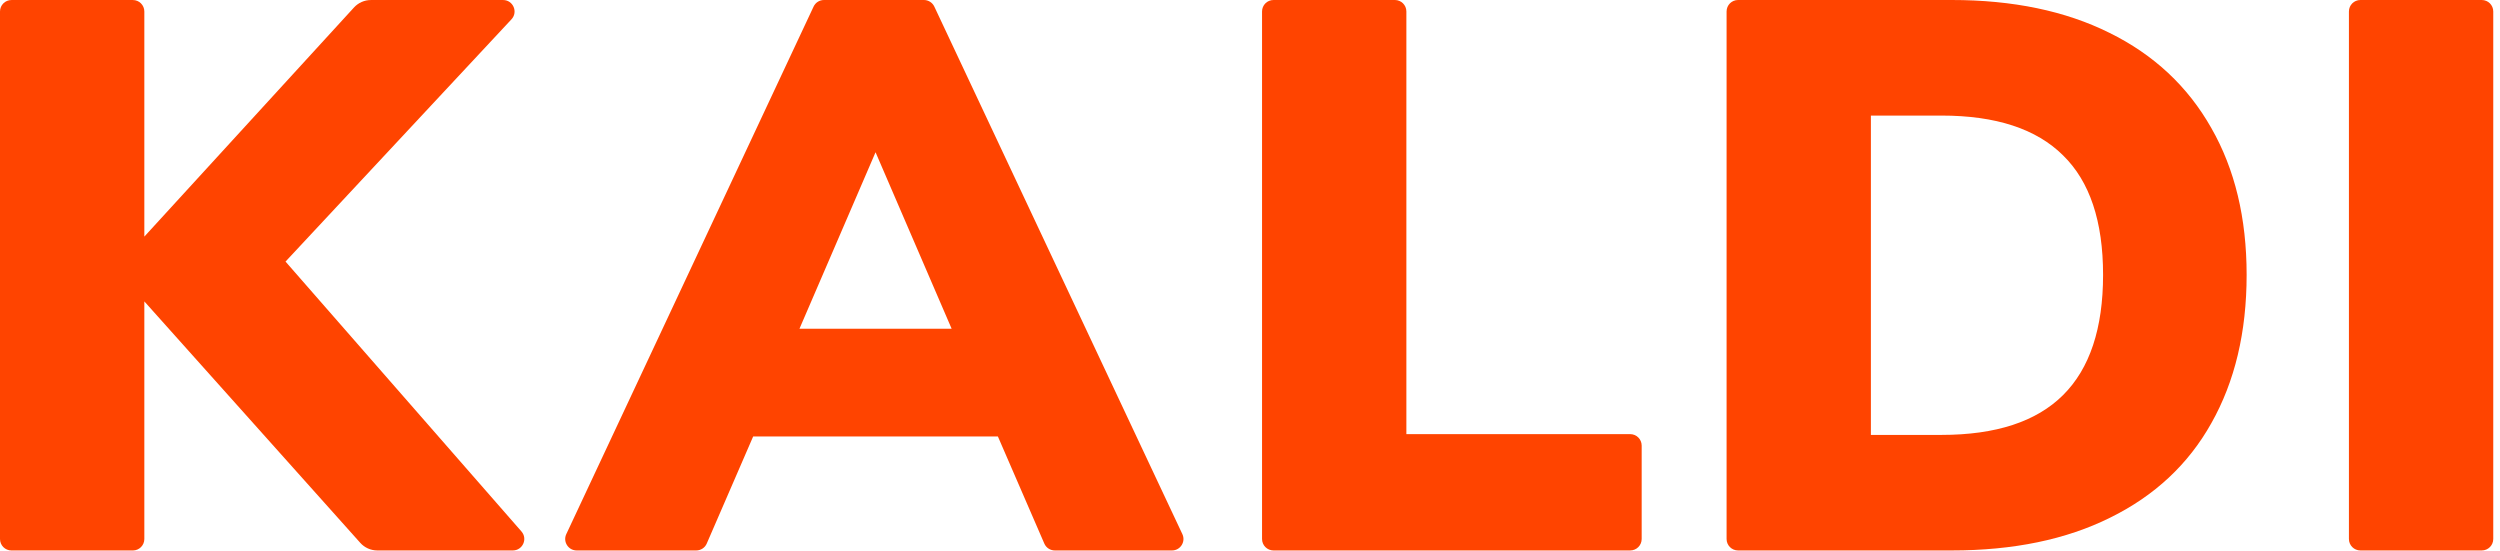
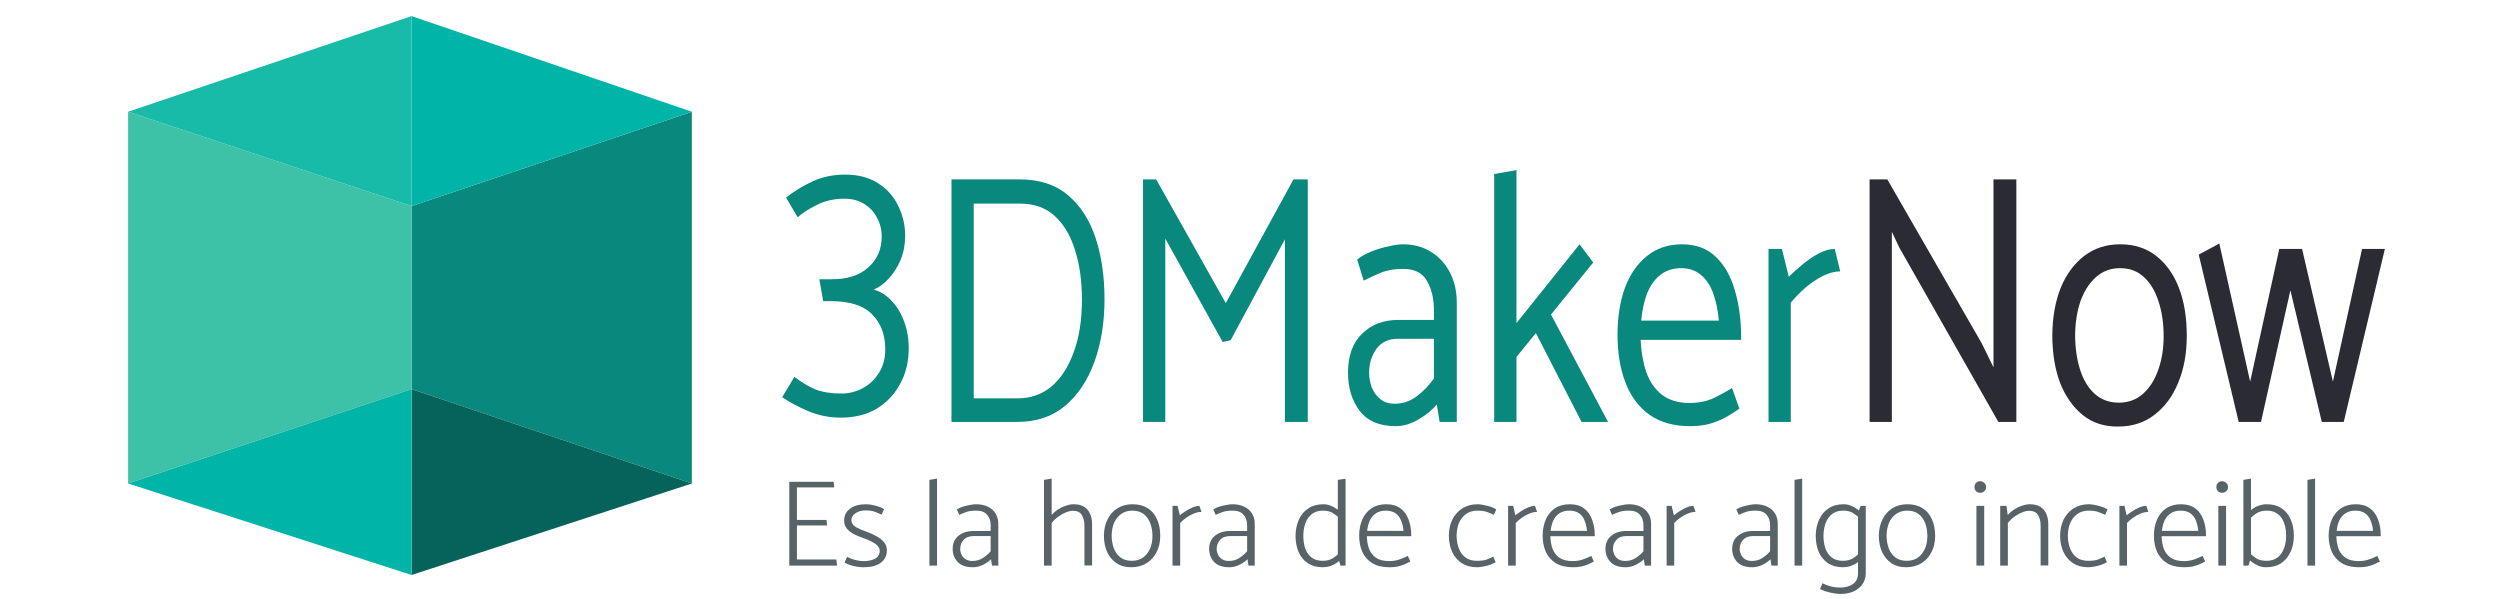
- <svg xmlns="http://www.w3.org/2000/svg" xmlns:xlink="http://www.w3.org/1999/xlink" viewBox="0 0 109 24">
-   <g transform="translate(-1470)">
-     <g style="mix-blend-mode:normal" transform="translate(1470)" fill="#f40">
-       <use xlink:href="#b" style="mix-blend-mode:normal" />
-       <use xlink:href="#c" style="mix-blend-mode:normal" />
-       <use xlink:href="#d" style="mix-blend-mode:normal" />
-       <use xlink:href="#e" style="mix-blend-mode:normal" />
-       <use xlink:href="#f" style="mix-blend-mode:normal" />
-     </g>
-   </g>
-   <defs>
-     <path id="b" d="M22.735 23.171c.283.323.053.829-.376.829h-5.907c-.285 0-.556-.121-.745-.333l-9.414-10.526v10.36c0 .276-.224.5-.5.5h-5.293c-.276 0-.5-.224-.5-.5v-23c0-.276.224-.5.5-.5h5.293c.276 0 .5.224.5.5v9.815l9.141-9.99c.19-.207.457-.325.738-.325h5.762c.437 0 .664.521.366.841l-9.851 10.563 10.287 11.767z" />
-     <path id="c" d="M45.991 24c-.199 0-.38-.118-.459-.301l-2.024-4.669h-10.67l-2.024 4.669c-.079.183-.259.301-.459.301h-5.212c-.366 0-.608-.381-.453-.712l10.782-23c.082-.176.259-.288.453-.288h4.358c.194 0 .37.112.453.287l10.815 23c.156.332-.086.713-.452.713h-5.108zm-11.135-9.668h6.635l-3.317-7.694-3.317 7.694z" />
-     <path id="d" d="M55.525 24c-.276 0-.5-.224-.5-.5v-23c0-.276.224-.5.5-.5h5.293c.276 0 .5.224.5.5v18.428h9.759c.276 0 .5.224.5.5v4.072c0 .276-.224.5-.5.5h-15.552z" />
-     <path id="e" d="M75.279.5c0-.276.224-.5.5-.5h9.315c2.667 0 4.959.477 6.874 1.43 1.938.953 3.42 2.338 4.446 4.153 1.026 1.793 1.539 3.926 1.539 6.4 0 2.496-.513 4.652-1.539 6.468-1.003 1.793-2.474 3.166-4.412 4.119-1.915.953-4.218 1.43-6.908 1.43h-9.315c-.276 0-.5-.224-.5-.5v-23zm9.37 18.462c2.371 0 4.138-.579 5.301-1.736 1.163-1.157 1.744-2.905 1.744-5.242 0-2.338-.581-4.074-1.744-5.209-1.163-1.157-2.93-1.736-5.301-1.736h-3.078v13.923h3.078z" />
-     <path id="f" d="M102.913 24c-.276 0-.5-.224-.5-.5v-23c0-.276.224-.5.5-.5h5.293c.276 0 .5.224.5.5v23c0 .276-.224.5-.5.5h-5.293z" />
-   </defs>
+ <svg xmlns="http://www.w3.org/2000/svg" viewBox="0 0 490 129" width="418" height="100">
+   <style>.shp2{fill:#00b5a8}</style>
+   <path fill="#09887d" aria-label="DMakerNow" d="M180.61 91h14.22q6.16 0 10.29-3.46Q209.3 84 211.46 78q2.16-6 2.16-13.46 0-7.31-1.91-13.16-1.91-5.85-5.92-9.23-4-3.46-10.52-3.46h-14.66V91zm4.8-47.08h10.04q4.56 0 7.45 2.69 2.96 2.69 4.37 7.39 1.48 4.61 1.48 10.61 0 6.62-1.79 11.39-1.72 4.77-4.8 7.38-3.08 2.54-7.26 2.54h-9.49v-42zm53.7 29.85l1.72-.39 11.7-21.77V91h4.93V38.69h-3.08l-14.6 26.69-15.02-26.69h-2.83V91h4.8V51.46l12.38 22.31zm31.59 6.61q0-2.92 1.53-5.07 1.61-2.24 4.62-2.24h7.82v8.54q-1.54 2.24-3.69 3.85-2.16 1.62-4.74 1.62-1.91 0-3.14-1-1.23-1-1.85-2.54-.55-1.62-.55-3.16zM268.11 56l1.42 4.53q1.66-.84 3.63-1.69 2.03-.84 4.92-.84 3.58 0 5.05 2.53 1.54 2.54 1.54 6.39V69h-7.69q-4.81 0-7.82 3-3.02 2.92-3.02 8.38 0 4.93 2.52 8.24 2.53 3.3 7.76 3.3 2.47 0 4.93-1.46 2.52-1.46 3.94-3.23l.61 3.77h3.7V65.3q0-3.69-1.48-6.53-1.48-2.85-4.12-4.47-2.59-1.61-6.04-1.61-1.23 0-3.14.46-1.91.38-3.75 1.15-1.79.7-2.96 1.7zm29.56 35h4.8V77l4.19-5.16L316.51 91h5.72l-12.31-23.16 9.11-11.23-2.95-3.92-13.61 17v-33l-4.8.84V91zm31.58-17.69h21.68v-.54q0-5.62-1.36-10.16-1.29-4.54-4.12-7.23-2.77-2.69-7.27-2.69-4.43 0-7.57 2.54-3.08 2.46-4.74 6.84-1.6 4.39-1.6 10.16 0 5.85 1.72 10.31 1.72 4.46 5.17 6.92 3.51 2.46 8.75 2.46 2.21 0 4.06-.46 1.91-.54 3.51-1.38 1.66-.93 3.08-1.93l-1.6-4.46q-2.34 1.46-4.44 2.39-2.09.84-4.67.84-3.7 0-5.98-1.77-2.28-1.77-3.38-4.84-1.05-3.08-1.24-7zm16.88-4.16h-16.75q.31-3.38 1.29-5.92 1.05-2.54 2.83-3.93 1.85-1.46 4.5-1.46 2.58 0 4.25 1.46 1.72 1.39 2.64 3.93.93 2.54 1.24 5.92zM356.84 91h4.8V65.3q1.36-1.69 3.14-3.23 1.79-1.54 3.76-2.54 2.03-1 3.76-1l-1.17-4.84q-1.61 0-3.51 1-1.85 1-3.58 2.46-1.66 1.38-2.83 2.54l-1.48-6h-2.89V91z" />
+   <path fill="#2a2b33" aria-label="DMakerNow" d="M378.64 91h4.8V50l1.6 3.38L406.41 91h3.88V38.69h-4.93v40.54l-2.52-5.16-20.38-35.38h-3.82V91zm53.63 1q-4.43.08-7.64-2.46-3.2-2.62-4.92-7-1.66-4.46-1.66-10.31.06-5.69 1.78-10.08 1.79-4.38 5.05-6.92 3.33-2.54 7.82-2.54 4.5 0 7.7 2.46t4.92 6.85q1.73 4.38 1.73 10.46 0 5.69-1.85 10.08-1.78 4.38-5.11 6.92-3.26 2.54-7.82 2.54zm.12-5.15q3.08 0 5.24-1.93 2.15-1.92 3.26-5.15 1.17-3.23 1.17-7.23 0-4.23-1.11-7.54-1.04-3.31-3.14-5.23-2.03-1.93-5.17-1.93-3.02 0-5.17 1.93-2.16 1.92-3.33 5.15-1.11 3.23-1.17 7.23 0 4.16 1.05 7.54 1.05 3.31 3.14 5.23 2.15 1.93 5.23 1.93zM476.17 91h4.74l8.87-37.31h-4.92l-6.29 28.62-6.65-28.62H467l-6.28 28.62-6.65-29.78-4.44 2.39L458.25 91h4.81l6.34-28.39L476.17 91z" />
+   <path d="M124.61 24.1v80.18L64.16 83.93V44.45l60.45-20.35z" fill="#09887d" />
+   <path d="M124.61 104.28L64.16 83.93v40.09l60.45-19.74z" fill="#06635c" />
+   <path class="shp2" d="M64.16 44.45l60.45-20.35L64.16 3.47v40.98z" />
+   <path d="M3.02 24.1v80.18l61.14-20.35V44.45L3.02 24.1z" fill="#3dc2a8" />
+   <path class="shp2" d="M3.02 104.28l61.14-20.35v40.09L3.02 104.28z" />
+   <path d="M64.16 44.45L3.02 24.1 64.16 3.47v40.98z" fill="#18baa8" />
+   <path fill="#09887d" aria-label="3" d="M157.68 37.66q-3.84 0-6.98 1.44-3.14 1.44-5.77 3.52l2.5 4.24q1.54-1.36 4.1-2.64 2.63-1.36 5.96-1.36 2.5 0 4.29 1.12 1.8 1.12 2.76 2.96 1.02 1.84 1.02 4.09 0 4.08-2.88 6.64-2.82 2.56-7.82 2.56h-2.75l.83 4.72h1.54q6.28 0 9.03 2.88 2.82 2.8 2.82 7.53 0 2.96-1.41 5.12-1.34 2.16-3.52 3.28-2.12 1.12-4.49 1.12-3.33 0-5.63-.88-2.25-.96-4.55-2.72l-2.63 4.4q2.37 1.6 5.7 3.04 3.33 1.36 6.92 1.36 4.49 0 7.75-1.92 3.27-2 5.06-5.36 1.86-3.36 1.86-7.6 0-3.29-1.02-5.93-1.03-2.72-2.76-4.48-1.66-1.76-3.78-2.32 1.86-.8 3.33-2.48 1.54-1.68 2.5-4 .96-2.32.96-5.12 0-3.45-1.47-6.41-1.41-3.04-4.29-4.88-2.89-1.92-7.18-1.92z" />
+   <path fill="#576366" aria-label="Es la hora de crear algo increible" d="M145.63 122h10.31l-.16-1.33h-8.5v-7.34h6.51l-.14-1.19h-6.37v-7.02h8.05l-.13-1.2h-9.57V122zm12.46-1.89l-.53 1.23q.51.31 1.22.55.75.22 1.49.35.77.11 1.31.11 2.47 0 3.77-.96 1.33-.98 1.33-2.69 0-1.03-.64-1.78-.64-.74-1.62-1.27-.98-.56-2.05-.93-1.35-.46-2.34-1.01-.98-.59-1.01-1.49 0-.93.88-1.52.88-.61 2.23-.61 1.2 0 2.02.32.85.32 1.39.59l.53-1.17q-.43-.32-1.15-.56-.71-.24-1.46-.37-.71-.14-1.27-.14-2.18 0-3.46.96-1.27.93-1.27 2.6 0 1.01.61 1.73.64.72 1.59 1.2.96.48 1.97.82.93.32 1.73.72.79.4 1.27.9.51.51.51 1.15 0 .71-.45 1.22-.43.48-1.23.72-.77.24-1.83.24-.67 0-1.3-.14-.64-.13-1.2-.32-.56-.21-1.04-.45zm17.76 1.89h1.65v-18.77l-1.65.27V122zm6.64-3.62q0-1.11.75-1.94.74-.82 2.18-.82h3.64v3.27q-.66.82-1.67 1.46-.99.64-2.24.64-.95 0-1.54-.4-.58-.4-.85-1.01t-.27-1.2zm-.71-8.5l.5 1.17q.69-.32 1.49-.61.8-.3 2.21-.3 1.57 0 2.31.88.77.88.77 2.21v1.3h-3.59q-2.02-.03-3.32 1.01-1.28 1.01-1.28 2.84 0 1.68 1.07 2.82 1.09 1.15 3.27 1.15 1.14 0 2.23-.54 1.09-.55 1.7-1.19l.21 1.38h1.36v-9.04q0-1.27-.59-2.2-.58-.96-1.67-1.47-1.06-.53-2.55-.53-.53 0-1.33.16-.77.14-1.54.37-.75.24-1.25.59zm20.41 1.2l.03 1.72q.61-.77 1.41-1.35.82-.59 1.64-.93.86-.35 1.52-.35 1.41 0 1.94.93.56.93.56 2.26v8.61h1.65v-8.93q0-1.25-.43-2.2-.4-.96-1.27-1.52-.88-.56-2.26-.56-.8 0-1.71.32-.9.29-1.72.83-.8.53-1.36 1.17zM200.57 122h1.65v-18.77l-1.65.27V122zm18.85.35q-1.86.02-3.19-.86-1.33-.9-2.05-2.44-.69-1.57-.69-3.56.02-1.92.77-3.43.74-1.54 2.13-2.42 1.38-.88 3.27-.88 1.91 0 3.24.83 1.33.82 2.02 2.36.72 1.52.72 3.67 0 1.91-.78 3.43-.74 1.51-2.12 2.39-1.38.88-3.32.91zm.08-1.39q1.43 0 2.41-.69.99-.72 1.52-1.91.53-1.22.53-2.71 0-1.6-.48-2.82-.48-1.25-1.43-1.97-.96-.72-2.42-.72-1.41 0-2.42.72-.98.69-1.52 1.89-.5 1.2-.53 2.71 0 1.57.48 2.82.48 1.25 1.44 1.97.98.71 2.42.71zm8.79 1.04h1.65v-9.2q.51-.56 1.25-1.09.77-.56 1.65-.93.9-.37 1.7-.37l-.45-1.3q-.67 0-1.49.34-.8.35-1.54.83-.72.48-1.2.87l-.48-2.04h-1.09V122zm9.52-3.62q0-1.11.74-1.94.75-.82 2.18-.82h3.65v3.27q-.67.82-1.68 1.46-.98.64-2.23.64-.96 0-1.54-.4-.59-.4-.85-1.01-.27-.61-.27-1.2zm-.72-8.5l.51 1.17q.69-.32 1.49-.61.79-.3 2.2-.3 1.57 0 2.31.88.78.88.78 2.21v1.3h-3.59q-2.02-.03-3.33 1.01-1.27 1.01-1.27 2.84 0 1.68 1.06 2.82 1.09 1.15 3.27 1.15 1.14 0 2.23-.54 1.09-.55 1.71-1.19l.21 1.38h1.35v-9.04q0-1.27-.58-2.2-.59-.96-1.68-1.47-1.06-.53-2.55-.53-.53 0-1.33.16-.77.14-1.54.37-.74.24-1.25.59zm26.85-6.38v16.56l.58 1.94h1.09v-18.74l-1.67.24zm.98 16.8l-.53-1.2q-.69.8-1.57 1.33-.87.53-2.15.53-1.44 0-2.37-.69-.93-.72-1.38-1.94-.42-1.25-.42-2.82.02-1.51.47-2.71.46-1.22 1.39-1.94.95-.72 2.36-.72 1.38 0 2.21.56.82.53 1.49 1.15l.53-1.07q-.51-.48-1.14-.93-.64-.48-1.39-.77-.74-.32-1.62-.32-1.88 0-3.24.91-1.33.87-2.02 2.42-.69 1.51-.72 3.45 0 1.99.67 3.54.69 1.54 1.99 2.41 1.33.86 3.22.86.82 0 1.59-.24.77-.27 1.44-.72.66-.48 1.19-1.09zm5.29-4.65h9.57v-.14q0-1.94-.58-3.45-.56-1.54-1.76-2.42-1.17-.88-3.05-.88-1.89 0-3.19.88-1.31.88-1.97 2.39-.67 1.52-.69 3.46 0 1.99.69 3.56.72 1.54 2.15 2.42 1.46.88 3.7.88 1.01 0 1.78-.16.79-.19 1.46-.46.66-.29 1.28-.61l-.56-1.22q-.99.51-1.97.82-.96.3-2.07.3-1.73 0-2.79-.69-1.04-.72-1.52-1.92-.45-1.22-.48-2.76zm7.9-1.15h-7.84q.13-1.27.58-2.26.48-.98 1.33-1.54.85-.56 2.13-.56 1.27 0 2.07.56.8.56 1.19 1.54.43.99.54 2.26zm19.88 6.76l-.53-1.2q-.69.35-1.44.64-.72.26-2.12.26-1.44 0-2.42-.71-.96-.72-1.44-1.97t-.48-2.82q.03-1.51.53-2.71.54-1.2 1.52-1.89 1.01-.72 2.42-.72 1.38 0 2.13.3.77.29 1.43.61l.53-1.17q-.5-.35-1.25-.59-.74-.23-1.49-.37-.74-.16-1.27-.16-1.89 0-3.3.88-1.38.88-2.15 2.39-.75 1.52-.77 3.46 0 1.99.72 3.56.71 1.54 2.07 2.42 1.36.88 3.24.88.56 0 1.3-.14.75-.13 1.49-.37.75-.27 1.28-.58zm2.68.74h1.65v-9.2q.51-.56 1.25-1.09.77-.56 1.65-.93.9-.37 1.7-.37l-.45-1.3q-.67 0-1.49.34-.8.35-1.54.83-.72.48-1.2.87l-.48-2.04h-1.09V122zm9.12-6.35h9.57v-.14q0-1.94-.58-3.45-.56-1.54-1.76-2.42-1.17-.88-3.06-.88-1.88 0-3.19.88-1.3.88-1.96 2.39-.67 1.52-.69 3.46 0 1.99.69 3.56.72 1.54 2.15 2.42 1.46.88 3.7.88 1.01 0 1.78-.16.79-.19 1.46-.46.66-.29 1.27-.61l-.55-1.22q-.99.51-1.97.82-.96.3-2.07.3-1.73 0-2.8-.69-1.03-.72-1.51-1.92-.45-1.22-.48-2.76zm7.9-1.15h-7.85q.14-1.27.59-2.26.48-.98 1.33-1.54.85-.56 2.12-.56 1.28 0 2.08.56t1.19 1.54q.43.99.54 2.26zm5.6 3.88q0-1.11.75-1.94.74-.82 2.18-.82h3.64v3.27q-.66.82-1.67 1.46-.99.64-2.24.64-.95 0-1.54-.4-.58-.4-.85-1.01t-.27-1.2zm-.71-8.5l.5 1.17q.69-.32 1.49-.61.8-.3 2.21-.3 1.56 0 2.31.88.77.88.77 2.21v1.3h-3.59q-2.02-.03-3.32 1.01-1.28 1.01-1.28 2.84 0 1.68 1.07 2.82 1.09 1.15 3.27 1.15 1.14 0 2.23-.54 1.09-.55 1.7-1.19l.21 1.38h1.36v-9.04q0-1.27-.59-2.2-.58-.96-1.67-1.47-1.06-.53-2.55-.53-.54 0-1.33.16-.77.14-1.54.37-.75.24-1.25.59zM334.86 122h1.64v-9.2q.51-.56 1.25-1.09.78-.56 1.65-.93.91-.37 1.7-.37l-.45-1.3q-.66 0-1.49.34-.79.35-1.54.83-.72.48-1.19.87l-.48-2.04h-1.09V122zm15.76-3.62q0-1.11.74-1.94.75-.82 2.18-.82h3.64v3.27q-.66.82-1.67 1.46-.98.64-2.23.64-.96 0-1.54-.4-.59-.4-.85-1.01-.27-.61-.27-1.2zm-.72-8.5l.51 1.17q.69-.32 1.49-.61.79-.3 2.2-.3 1.57 0 2.31.88.77.88.77 2.21v1.3h-3.58q-2.02-.03-3.33 1.01-1.27 1.01-1.27 2.84 0 1.68 1.06 2.82 1.09 1.15 3.27 1.15 1.14 0 2.23-.54 1.09-.55 1.7-1.19l.22 1.38h1.35v-9.04q0-1.27-.58-2.2-.59-.96-1.68-1.47-1.06-.53-2.55-.53-.53 0-1.33.16-.77.14-1.54.37-.74.24-1.25.59zM362.45 122h1.65v-18.77l-1.65.27V122zm15.36 1.65v-14.54h-1.09l-.58 1.49v13.02q0 1.6-1.12 2.37-1.12.74-2.74.74-1.35-.03-2.26-.32-.9-.29-1.56-.61l-.51 1.22q.4.24.98.46.59.18 1.23.34.63.13 1.19.21.59.08.99.08 1.7 0 2.92-.58 1.22-.59 1.89-1.6.66-1.01.66-2.28zm-.69-3.35l-.53-1.2q-.69.8-1.57 1.33-.88.53-2.15.53-1.44 0-2.37-.69-.93-.72-1.38-1.94-.43-1.25-.43-2.82.03-1.51.48-2.71.45-1.22 1.39-1.94.95-.72 2.36-.72 1.38 0 2.21.56.82.53 1.49 1.15l.53-1.07q-.51-.48-1.15-.93-.63-.48-1.38-.77-.74-.32-1.62-.32-1.89 0-3.24.91-1.33.87-2.02 2.42-.69 1.51-.72 3.45 0 1.99.66 3.54.7 1.54 2 2.41 1.33.86 3.21.86.83 0 1.6-.24.77-.27 1.43-.72.67-.48 1.2-1.09zm9.44 2.05q-1.86.02-3.19-.86-1.33-.9-2.05-2.44-.69-1.57-.69-3.56.03-1.92.77-3.43.74-1.54 2.13-2.42 1.38-.88 3.27-.88 1.91 0 3.24.83 1.33.82 2.02 2.36.72 1.52.72 3.67 0 1.91-.77 3.43-.75 1.51-2.13 2.39-1.38.88-3.32.91zm.08-1.39q1.43 0 2.42-.69.98-.72 1.51-1.91.53-1.22.53-2.71 0-1.6-.48-2.82-.47-1.25-1.43-1.97t-2.42-.72q-1.41 0-2.42.72-.98.69-1.51 1.89-.51 1.2-.54 2.71 0 1.57.48 2.82.48 1.25 1.44 1.97.98.71 2.42.71zm15.04 1.04h1.68v-12.89h-1.68V122zm.83-15.71q.5 0 .87-.34.4-.38.4-.91t-.4-.88q-.37-.37-.87-.37-.56 0-.91.37-.34.35-.34.88t.34.91q.35.34.91.34zm4.3 15.71h1.65v-9.2q.61-.77 1.41-1.35.82-.59 1.65-.93.85-.35 1.51-.35 1.41 0 1.94.93.56.93.56 2.26v8.61h1.65v-8.93q0-1.25-.43-2.2-.4-.96-1.27-1.52-.88-.56-2.26-.56-.8 0-1.7.32-.91.29-1.73.83-.8.53-1.36 1.17l-.26-1.97h-1.36V122zm23.02-.74l-.53-1.2q-.69.35-1.44.64-.71.26-2.12.26-1.44 0-2.42-.71-.96-.72-1.44-1.97t-.48-2.82q.03-1.51.54-2.71.53-1.2 1.51-1.89 1.01-.72 2.42-.72 1.38 0 2.13.3.77.29 1.43.61l.53-1.17q-.5-.35-1.25-.59-.74-.23-1.48-.37-.75-.16-1.28-.16-1.89 0-3.3.88-1.38.88-2.15 2.39-.74 1.52-.77 3.46 0 1.99.72 3.56.72 1.54 2.07 2.42 1.36.88 3.24.88.56 0 1.31-.14.74-.13 1.48-.37.75-.27 1.28-.58zm2.69.74h1.64v-9.2q.51-.56 1.25-1.09.77-.56 1.65-.93.9-.37 1.7-.37l-.45-1.3q-.66 0-1.49.34-.8.35-1.54.83-.72.48-1.2.87l-.47-2.04h-1.09V122zm9.11-6.35h9.57v-.14q0-1.94-.58-3.45-.56-1.54-1.76-2.42-1.17-.88-3.05-.88-1.89 0-3.19.88-1.31.88-1.97 2.39-.67 1.52-.69 3.46 0 1.99.69 3.56.72 1.54 2.15 2.42 1.46.88 3.7.88 1.01 0 1.78-.16.8-.19 1.46-.46.66-.29 1.28-.61l-.56-1.22q-.99.51-1.97.82-.96.3-2.07.3-1.73 0-2.79-.69-1.04-.72-1.52-1.92-.45-1.22-.48-2.76zm7.9-1.15h-7.84q.13-1.27.58-2.26.48-.98 1.33-1.54.85-.56 2.13-.56 1.27 0 2.07.56.8.56 1.2 1.54.42.99.53 2.26zm4.33 7.5h1.67v-12.89h-1.67V122zm.82-15.71q.51 0 .88-.34.4-.38.4-.91t-.4-.88q-.37-.37-.88-.37-.55 0-.9.37-.35.35-.35.88t.35.91q.35.34.9.34zm4.58 15.71h1.09l.55-1.78v-16.99l-1.64.27V122zm.79-11.19l.53 1.2q.7-.8 1.57-1.33.88-.54 2.16-.54 1.46 0 2.36.72.93.69 1.36 1.92.45 1.22.45 2.81 0 1.49-.48 2.72-.45 1.22-1.38 1.94-.93.71-2.37.71-1.38 0-2.2-.53-.83-.56-1.49-1.17l-.53 1.07q.53.47 1.14.95.64.45 1.38.77.75.3 1.62.3 1.92 0 3.25-.88 1.33-.91 2.02-2.45.71-1.54.71-3.45 0-2.02-.69-3.54-.66-1.54-1.96-2.39-1.31-.88-3.22-.88-.82 0-1.6.27-.77.24-1.43.72-.67.45-1.2 1.06zM473.08 122h1.65v-18.77l-1.65.27V122zm6.24-6.35h9.57v-.14q0-1.94-.58-3.45-.56-1.54-1.76-2.42-1.17-.88-3.05-.88-1.89 0-3.19.88t-1.97 2.39q-.66 1.52-.69 3.46 0 1.99.69 3.56.72 1.54 2.15 2.42 1.47.88 3.7.88 1.01 0 1.78-.16.8-.19 1.46-.46.67-.29 1.28-.61l-.56-1.22q-.98.51-1.97.82-.95.3-2.07.3-1.73 0-2.79-.69-1.04-.72-1.52-1.92-.45-1.22-.48-2.76zm7.9-1.15h-7.84q.13-1.27.58-2.26.48-.98 1.33-1.54.85-.56 2.13-.56 1.27 0 2.07.56.8.56 1.2 1.54.42.99.53 2.26z" />
</svg>
